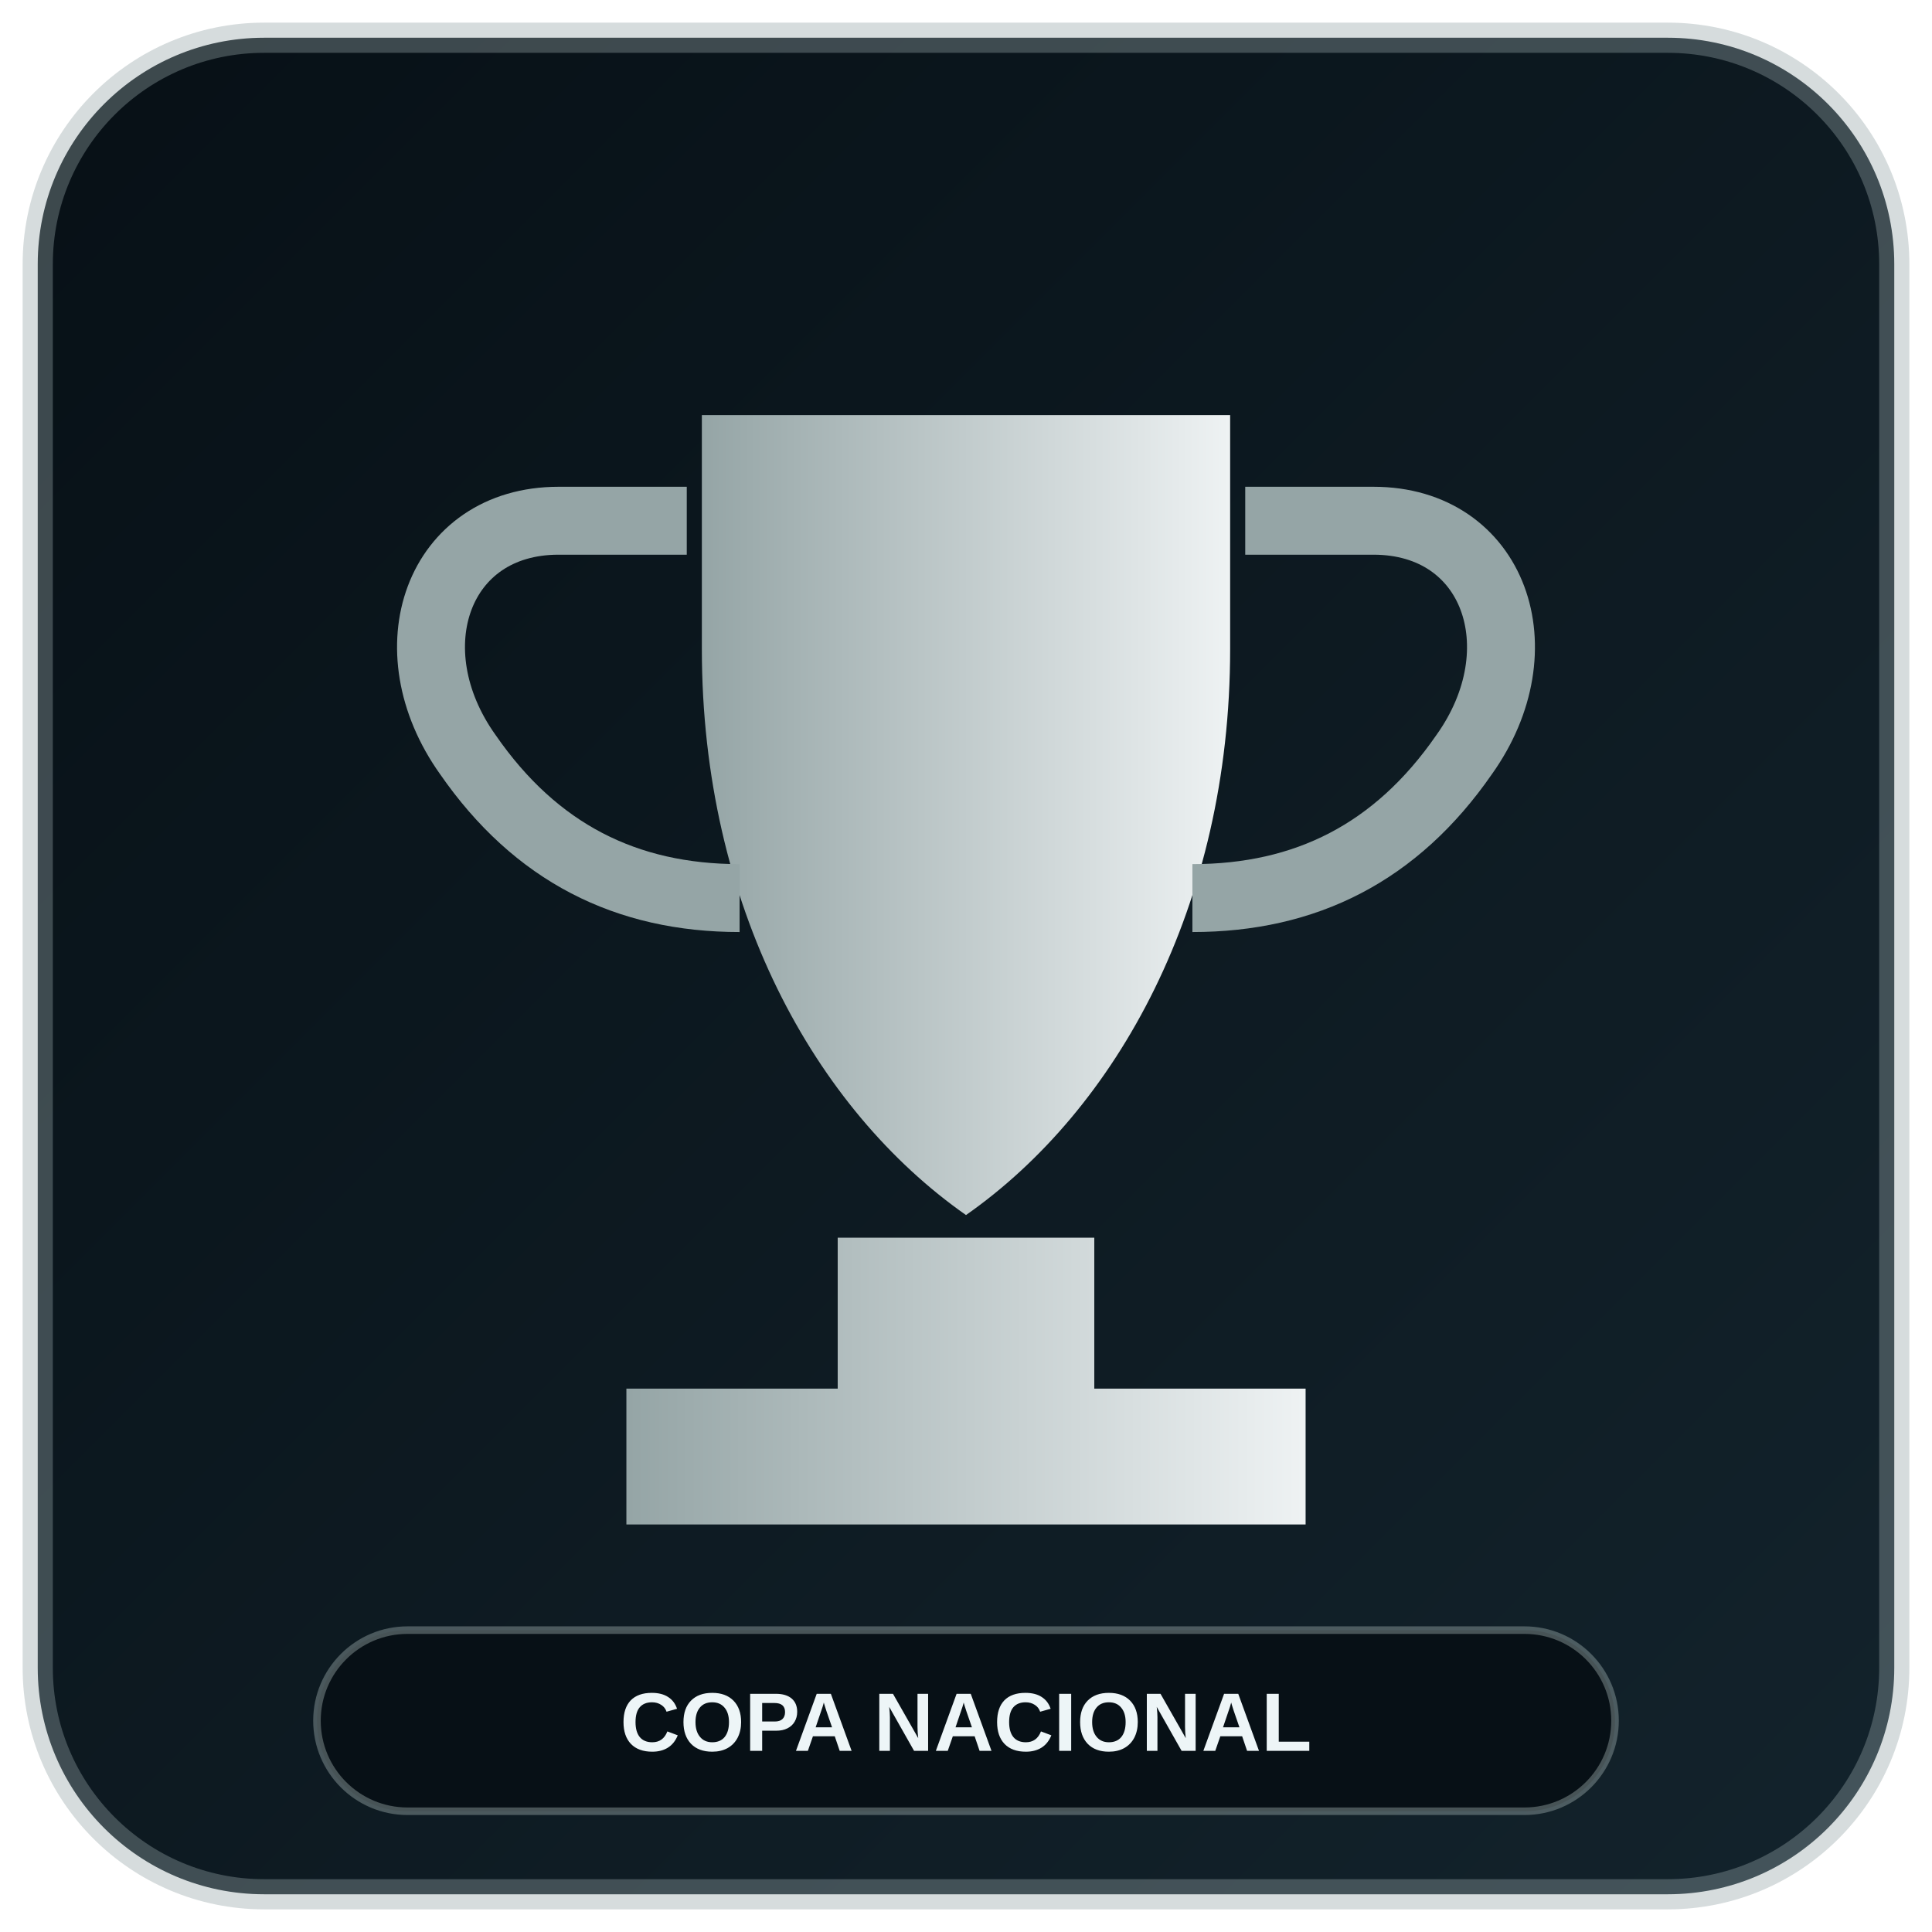
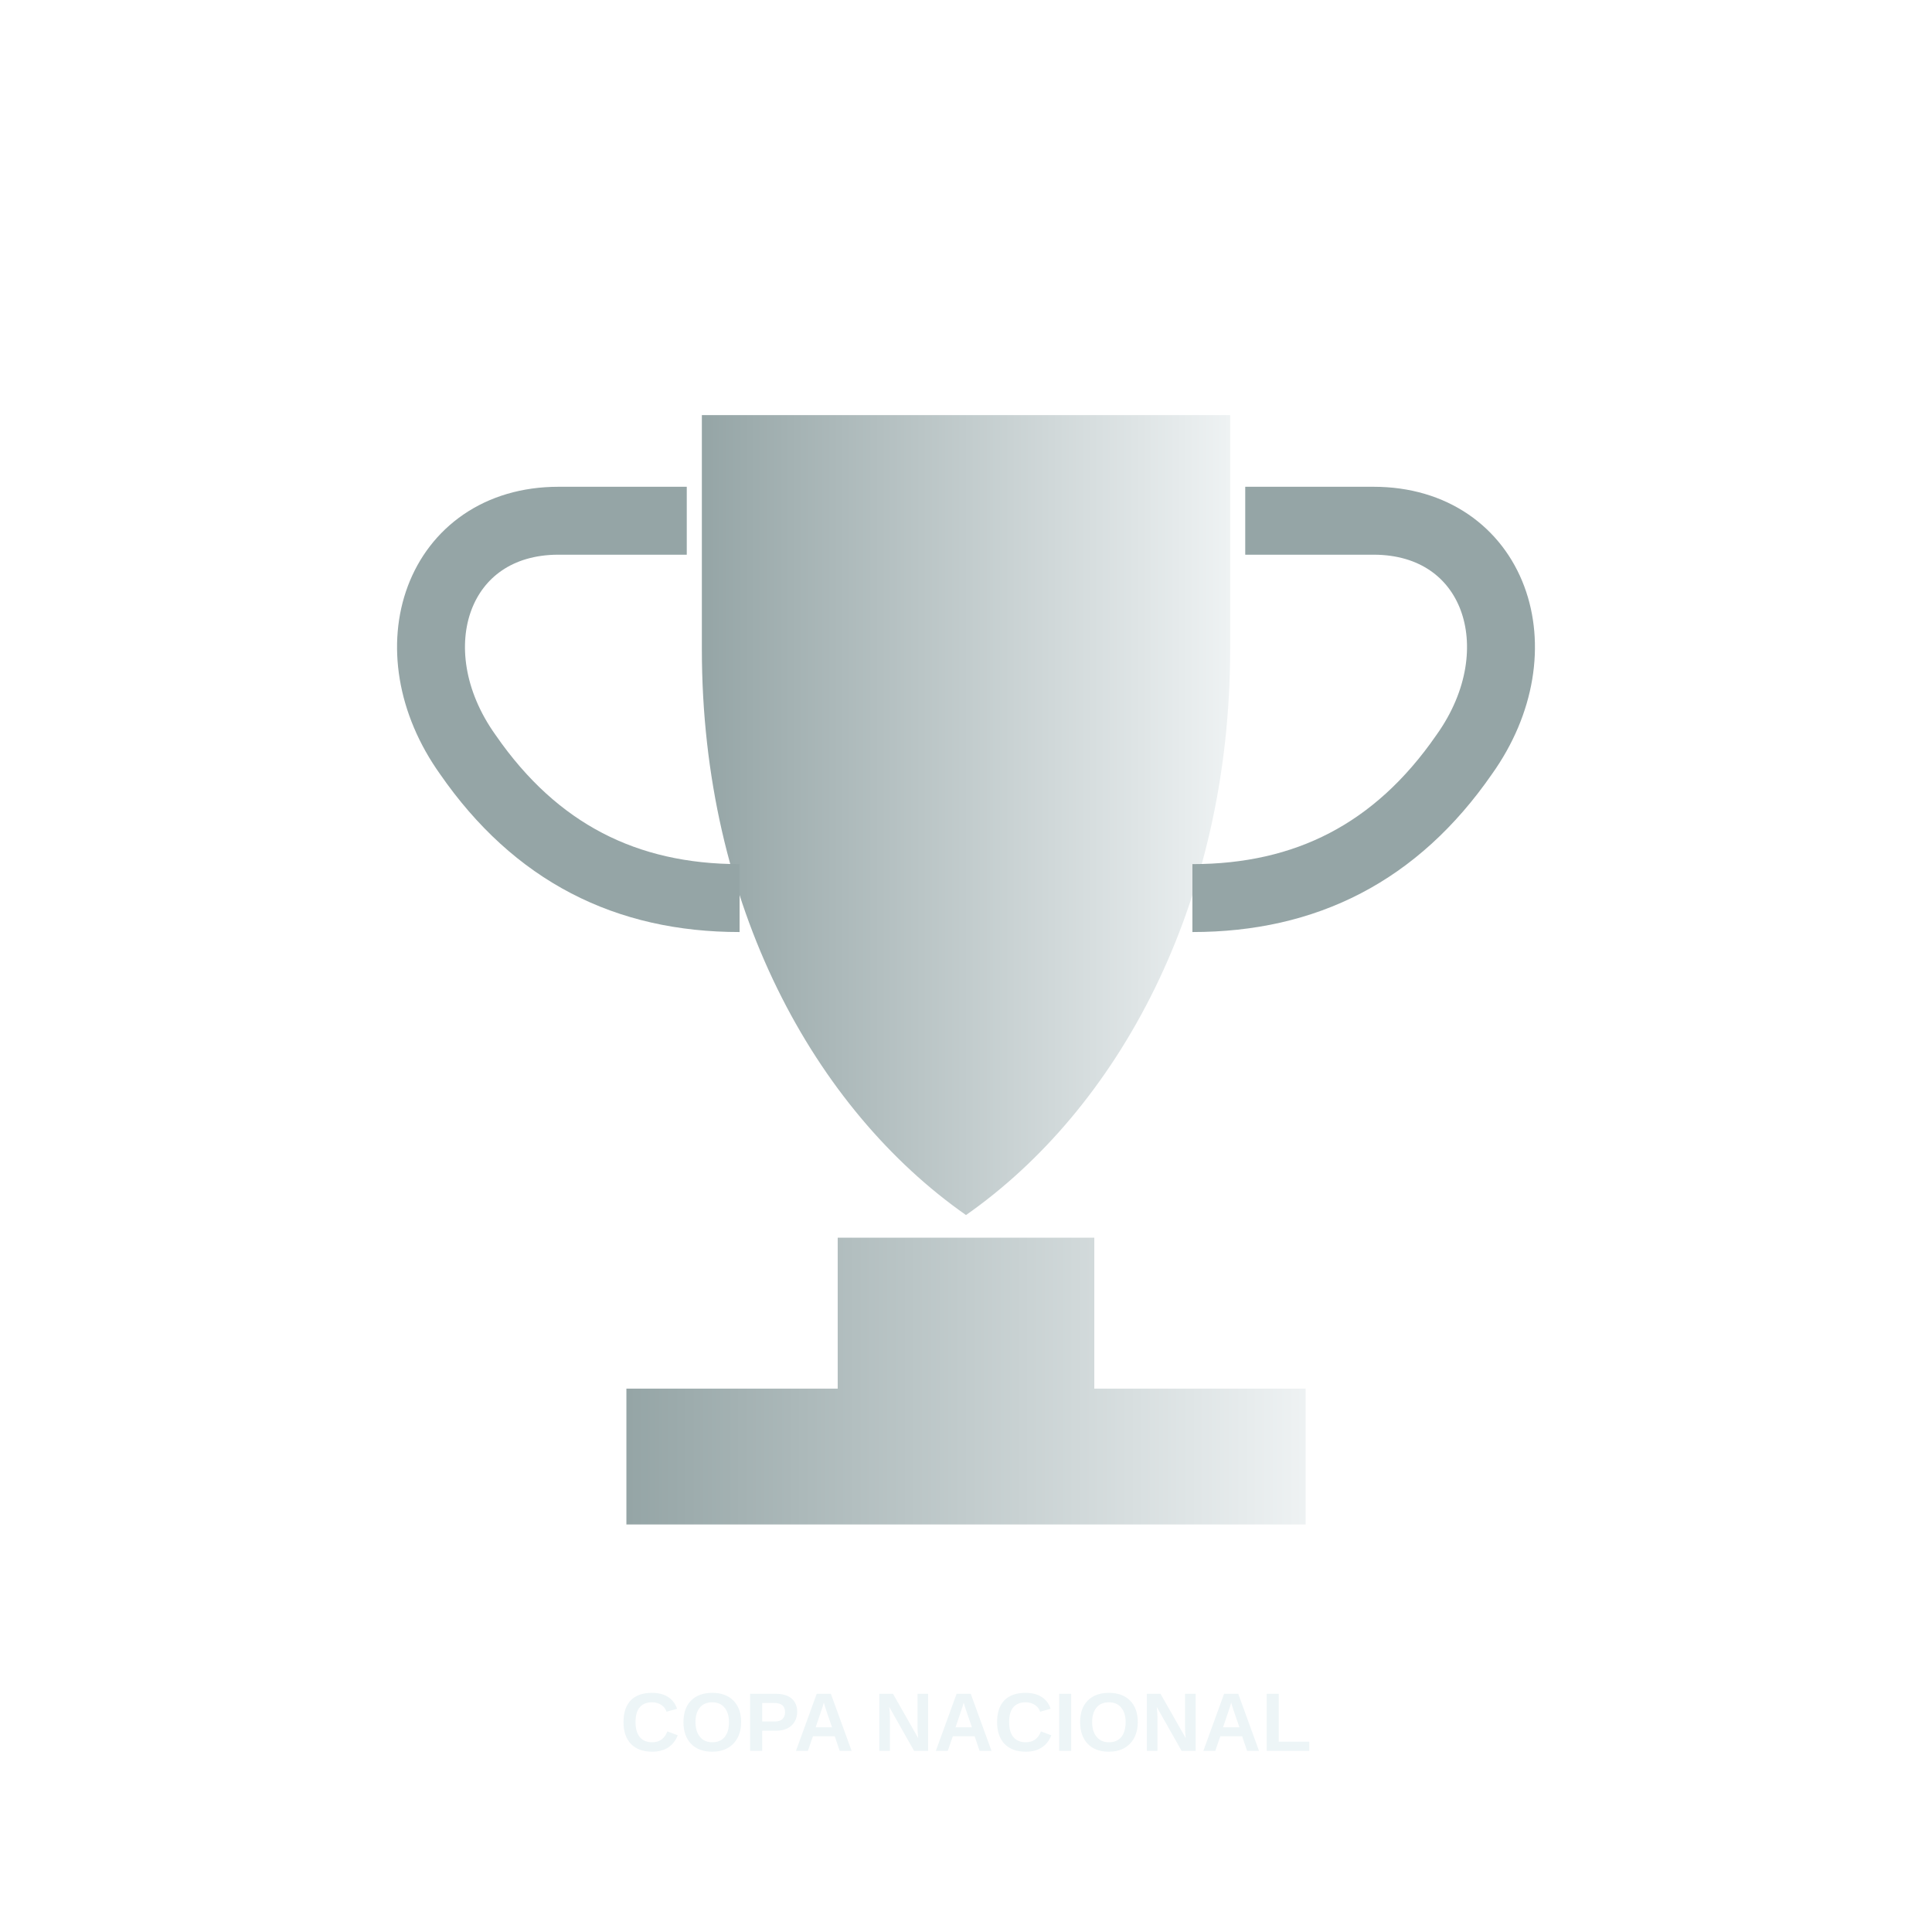
<svg xmlns="http://www.w3.org/2000/svg" viewBox="0 0 256 256">
  <defs>
    <linearGradient id="bg" x1="0" x2="1" y1="0" y2="1">
      <stop offset="0" stop-color="#071016" />
      <stop offset="1" stop-color="#13232c" />
    </linearGradient>
    <linearGradient id="m" x1="0" x2="1">
      <stop offset="0" stop-color="#95a5a6" />
      <stop offset="1" stop-color="#eef2f3" />
    </linearGradient>
  </defs>
-   <rect x="5" y="5" width="246" height="246" rx="30" fill="url(#bg)" stroke="#95a5a6" stroke-opacity=".38" stroke-width="4" />
  <path d="M93 55h70v31c0 34-15 61-35 75-20-14-35-41-35-75z" fill="url(#m)" />
  <path d="M91 69H74c-16 0-22 17-12 31 9 13 21 19 36 19M165 69h17c16 0 22 17 12 31-9 13-21 19-36 19" fill="none" stroke="#95a5a6" stroke-width="9" />
  <path d="M111 164h34v20h28v18H83v-18h28z" fill="url(#m)" />
-   <rect x="42" y="216" width="172" height="24" rx="12" fill="#071016" stroke="#95a5a6" stroke-opacity=".45" />
  <text x="128" y="232" text-anchor="middle" fill="#edf5f7" font-size="11" font-family="Arial,Helvetica,sans-serif" font-weight="700">COPA NACIONAL</text>
</svg>
